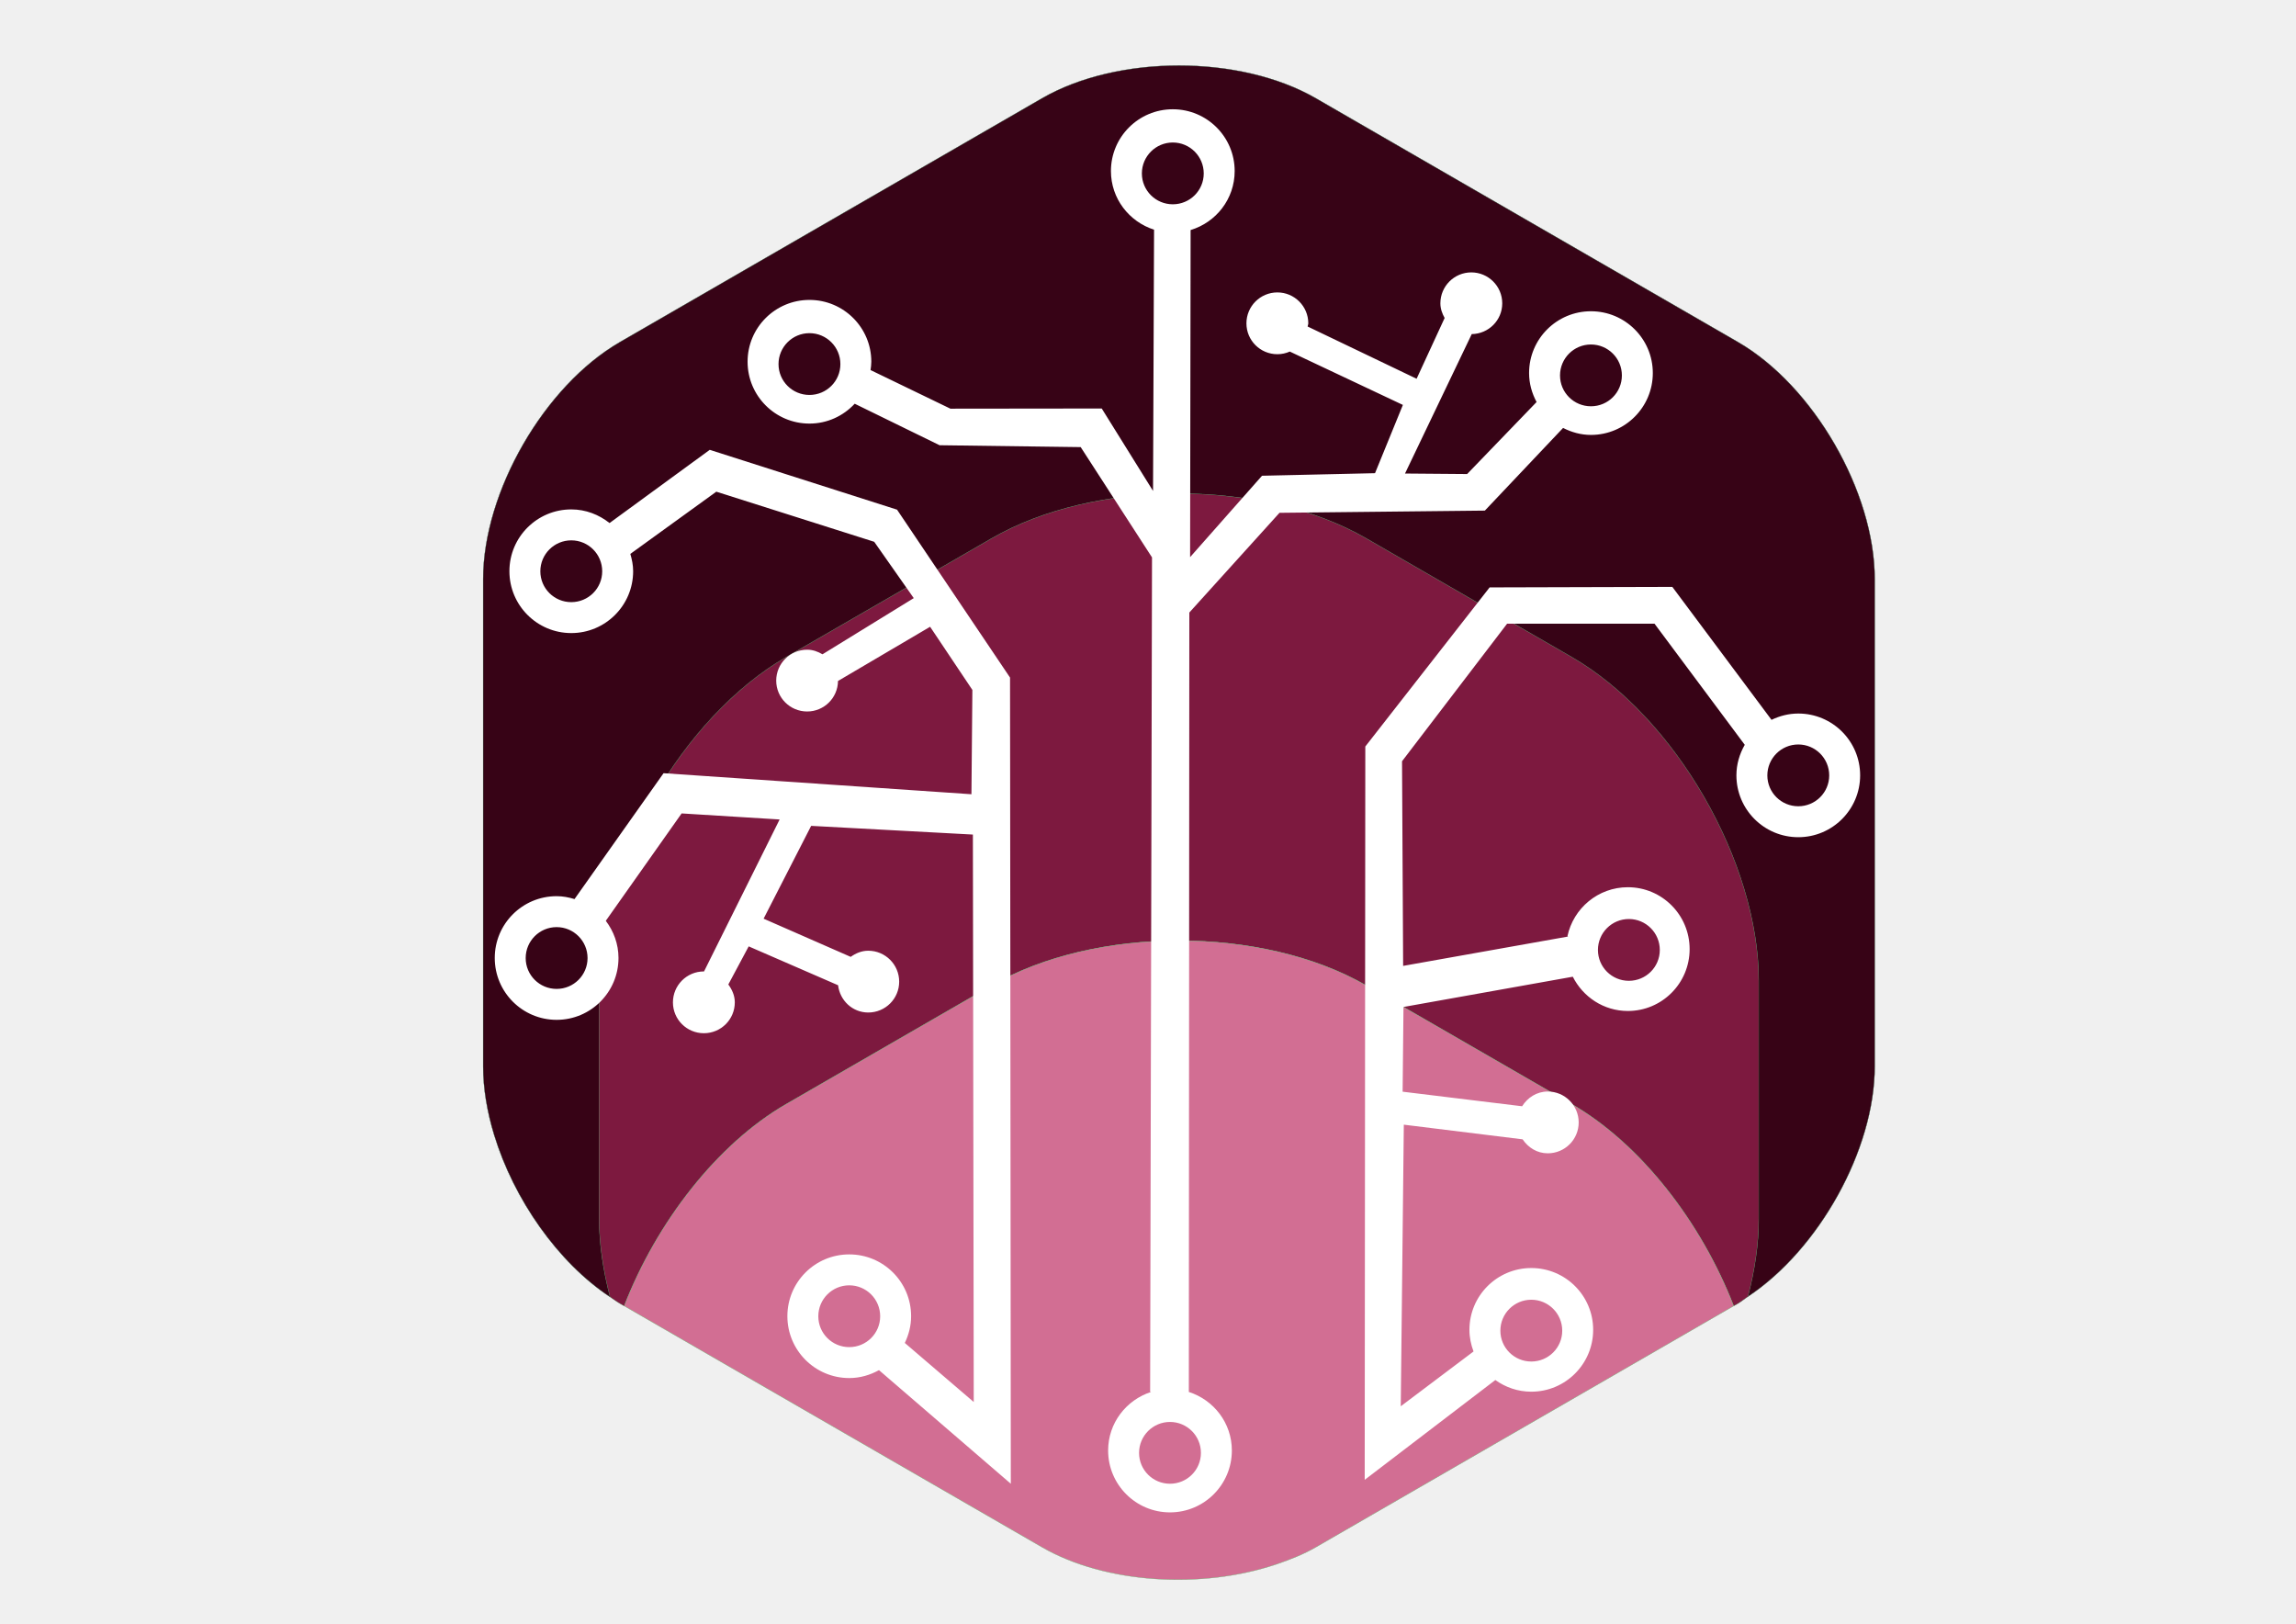
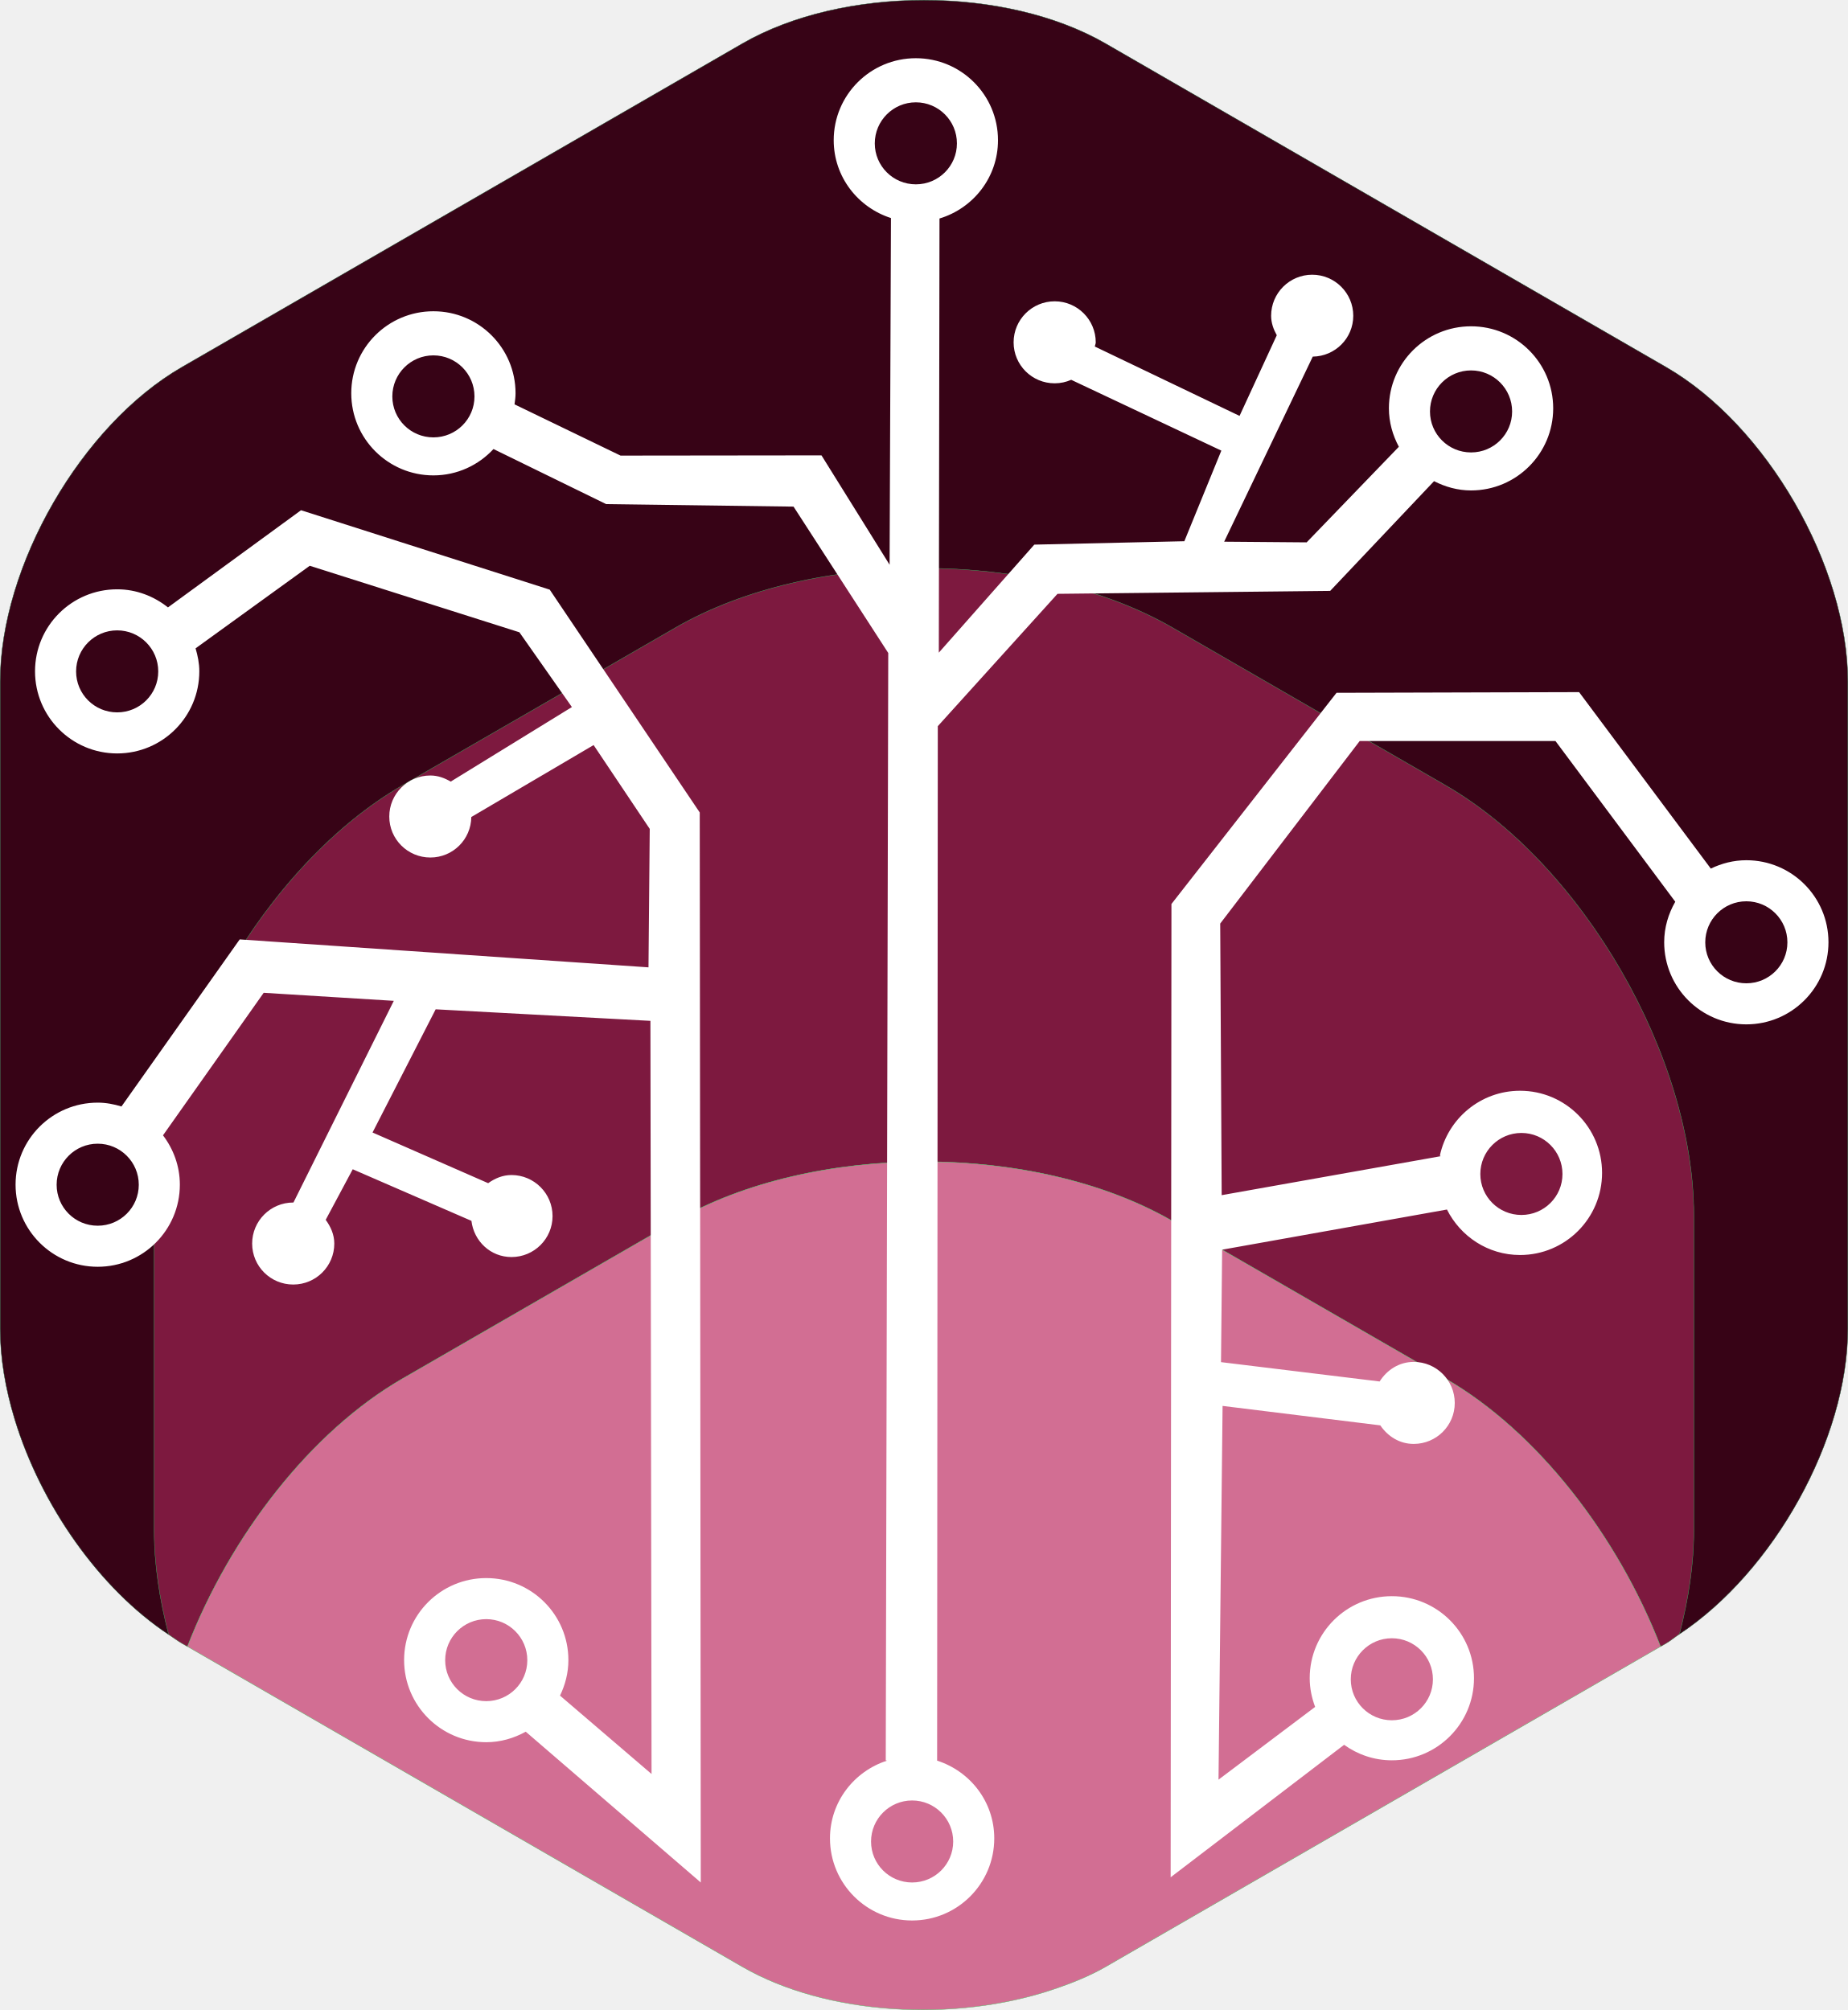
- <svg xmlns="http://www.w3.org/2000/svg" xmlns:ns1="http://vectornator.io" height="100%" stroke-miterlimit="10" style="fill-rule:nonzero;clip-rule:evenodd;stroke-linecap:round;stroke-linejoin:round;" version="1.1" viewBox="0 0 841.995 595.35" width="100%" xml:space="preserve" id="svg14">
+ <svg xmlns="http://www.w3.org/2000/svg" xmlns:ns1="http://vectornator.io" height="555.279" stroke-miterlimit="10" style="clip-rule:evenodd;fill-rule:nonzero;stroke-linecap:round;stroke-linejoin:round" version="1.1" viewBox="0 0 510.412 555.279" width="510.412" xml:space="preserve" id="svg14">
  <defs id="defs2" />
-   <g id="Calque-2" ns1:layerName="Calque 2">
-     <path d="M432.344 24.031C414.179 24.031 396.016 28.029 382.156 36.031L227.375 125.406C199.656 141.41 177.188 180.306 177.188 212.312L177.188 391.031C177.188 399.113 178.631 407.642 181.219 416.125C188.421 439.731 204.599 462.884 223.719 475.531C221.181 465.791 219.719 456.091 219.719 446.812L219.719 359.75C219.719 315.991 250.447 262.786 288.344 240.906L363.719 197.375C401.616 175.495 463.072 175.495 500.969 197.375L576.344 240.906C614.241 262.786 644.969 315.991 644.969 359.75L644.969 446.812C644.969 456.052 643.517 465.708 641 475.406C666.966 458.198 687.5 421.581 687.5 391.031L687.5 212.312C687.5 180.306 665.031 141.41 637.312 125.406L482.531 36.031C468.672 28.029 450.509 24.031 432.344 24.031Z" fill="#370316" fill-rule="nonzero" opacity="1" stroke="#154c2b" stroke-linecap="butt" stroke-linejoin="round" stroke-width="0.1" id="path4" />
-     <path d="M432.344 180.969C407.505 180.969 382.667 186.435 363.719 197.375L288.344 240.906C250.447 262.786 219.719 315.991 219.719 359.75L219.719 446.812C219.719 451.452 220.099 456.198 220.781 461C221.464 465.802 222.45 470.661 223.719 475.531C224.939 476.339 226.131 477.251 227.375 477.969L228.906 478.844C240.763 448.282 262.924 419.489 288.344 404.812L363.719 361.312C401.616 339.433 463.072 339.433 500.969 361.312L576.344 404.812C601.764 419.489 623.924 448.282 635.781 478.844L637.312 477.969C638.575 477.24 639.761 476.227 641 475.406C643.517 465.708 644.969 456.052 644.969 446.812L644.969 359.75C644.969 315.991 614.241 262.786 576.344 240.906L500.969 197.375C482.02 186.435 457.182 180.969 432.344 180.969Z" fill="#7d193f" fill-rule="nonzero" opacity="1" stroke="#31773e" stroke-linecap="butt" stroke-linejoin="round" stroke-width="0.1" id="path6" />
-     <path d="M432.344 344.906C419.926 344.906 407.507 346.273 395.824 349.007C384.14 351.741 373.193 355.843 363.719 361.312L326.031 383.062L288.344 404.812C275.634 412.151 263.739 423.018 253.539 435.871C243.339 448.724 234.835 463.563 228.906 478.844L305.531 523.078L382.156 567.312C393.801 574.036 408.461 577.893 423.606 578.927C438.751 579.96 454.381 578.169 467.969 573.594C470.553 572.724 473.086 571.793 475.527 570.76C477.968 569.726 480.317 568.591 482.531 567.312L559.156 523.078L635.781 478.844C629.853 463.563 621.348 448.724 611.149 435.871C600.949 423.018 589.054 412.151 576.344 404.812L538.656 383.062L500.969 361.312C491.495 355.843 480.547 351.741 468.864 349.007C457.18 346.273 444.761 344.906 432.344 344.906Z" fill="#d26e93" fill-rule="nonzero" opacity="1" stroke="#4ebc62" stroke-linecap="butt" stroke-linejoin="round" stroke-width="0.1" id="path8" />
+   <g id="Calque-2" ns1:layerName="Calque 2" transform="translate(-177.138,-23.9812)">
+     <path d="m 432.344,24.031 c -18.165,1e-4 -36.328,3.998 -50.188,12 L 227.375,125.406 c -27.719,16.004 -50.187,54.9 -50.187,86.906 v 178.719 c 0,8.082 1.443,16.611 4.031,25.094 7.202,23.606 23.38,46.759 42.5,59.406 -2.538,-9.74 -4,-19.44 -4,-28.719 V 359.75 c 0,-43.759 30.728,-96.964 68.625,-118.844 l 75.375,-43.531 c 37.897,-21.88 99.353,-21.88 137.25,0 l 75.375,43.531 c 37.897,21.88 68.625,75.085 68.625,118.844 v 87.062 c 0,9.24 -1.452,18.896 -3.969,28.594 25.966,-17.208 46.5,-53.825 46.5,-84.375 V 212.312 c 0,-32.006 -22.469,-70.902 -50.188,-86.906 L 482.531,36.031 c -13.859,-8.002 -32.022,-12 -50.187,-12 z" fill="#370316" fill-rule="nonzero" opacity="1" stroke="#154c2b" stroke-linecap="butt" stroke-linejoin="round" stroke-width="0.1" id="path4" />
+     <path d="m 432.344,180.969 c -24.839,0 -49.677,5.466 -68.625,16.406 l -75.375,43.531 c -37.897,21.88 -68.625,75.085 -68.625,118.844 v 87.062 c 0,4.64 0.38,9.386 1.062,14.188 0.683,4.802 1.669,9.661 2.938,14.531 1.22,0.808 2.412,1.72 3.656,2.438 l 1.531,0.875 c 11.857,-30.562 34.018,-59.355 59.438,-74.032 l 75.375,-43.5 c 37.897,-21.879 99.353,-21.879 137.25,0 l 75.375,43.5 c 25.42,14.677 47.58,43.47 59.437,74.032 l 1.531,-0.875 c 1.263,-0.729 2.449,-1.742 3.688,-2.563 2.517,-9.698 3.969,-19.354 3.969,-28.594 V 359.75 c 0,-43.759 -30.728,-96.964 -68.625,-118.844 l -75.375,-43.531 c -18.949,-10.94 -43.787,-16.406 -68.625,-16.406 z" fill="#7d193f" fill-rule="nonzero" opacity="1" stroke="#31773e" stroke-linecap="butt" stroke-linejoin="round" stroke-width="0.1" id="path6" />
+     <path d="m 432.344,344.906 c -12.418,0 -24.837,1.367 -36.52,4.101 -11.684,2.734 -22.631,6.836 -32.105,12.305 l -37.688,21.75 -37.687,21.75 c -12.71,7.339 -24.605,18.206 -34.805,31.059 -10.2,12.853 -18.704,27.692 -24.633,42.973 l 76.625,44.234 76.625,44.234 c 11.645,6.724 26.305,10.581 41.45,11.615 15.145,1.033 30.775,-0.758 44.363,-5.333 2.584,-0.87 5.117,-1.801 7.558,-2.834 2.441,-1.034 4.79,-2.169 7.004,-3.448 l 76.625,-44.234 76.625,-44.234 c -5.928,-15.281 -14.433,-30.12 -24.632,-42.973 -10.2,-12.853 -22.095,-23.72 -34.805,-31.059 l -37.688,-21.75 -37.687,-21.75 c -9.474,-5.469 -20.422,-9.571 -32.105,-12.305 -11.684,-2.734 -24.103,-4.101 -36.52,-4.101 z" fill="#d26e93" fill-rule="nonzero" opacity="1" stroke="#4ebc62" stroke-linecap="butt" stroke-linejoin="round" stroke-width="0.1" id="path8" />
  </g>
-   <g id="Calque-1" ns1:layerName="Calque 1">
-     <path d="M430.094 40.062C417.568 40.062 407.406 50.193 407.406 62.719C407.406 72.826 414.082 81.287 423.219 84.219L422.844 180L404.031 149.781L348.531 149.844L319.25 135.688C319.388 134.675 319.531 133.676 319.531 132.625C319.531 120.099 309.37 109.969 296.844 109.969C284.318 109.969 274.156 120.099 274.156 132.625C274.156 145.151 284.318 155.312 296.844 155.312C303.41 155.312 309.294 152.493 313.438 148.031L344.562 163.25L396.312 163.938L422.469 204.375L421.781 510.312L422.125 510.375C413.018 513.316 406.375 521.757 406.375 531.844C406.375 544.37 416.537 554.531 429.062 554.531C441.588 554.531 451.75 544.37 451.75 531.844C451.75 521.741 445.099 513.302 435.969 510.375L436.156 224.594L469.219 188.031L544.531 187.219L573.219 156.906C576.307 158.481 579.734 159.469 583.438 159.469C595.963 159.469 606.125 149.307 606.125 136.781C606.125 124.255 595.963 114.125 583.438 114.125C570.912 114.125 560.75 124.255 560.75 136.781C560.75 140.643 561.796 144.222 563.5 147.406L538.031 173.812L515.25 173.625L539.719 122.5C545.905 122.411 550.906 117.426 550.906 111.219C550.906 104.956 545.825 99.875 539.562 99.875C533.3 99.875 528.219 104.956 528.219 111.219C528.219 113.206 528.882 114.973 529.781 116.594L519.5 138.875L479.531 119.719C479.574 119.319 479.781 118.974 479.781 118.562C479.781 112.3 474.7 107.219 468.438 107.219C462.175 107.219 457.094 112.3 457.094 118.562C457.094 124.825 462.175 129.875 468.438 129.875C470.068 129.875 471.598 129.523 473 128.906L514.469 148.469L504.25 173.5L462.812 174.438L436.438 204.281L436.625 84.344C445.957 81.53 452.781 72.966 452.781 62.719C452.781 50.193 442.619 40.062 430.094 40.062ZM430.094 52.25C436.357 52.25 441.438 57.331 441.438 63.594C441.438 69.857 436.357 74.906 430.094 74.906C423.831 74.906 418.75 69.857 418.75 63.594C418.75 57.331 423.831 52.25 430.094 52.25ZM296.844 122.156C303.107 122.156 308.187 127.237 308.188 133.5C308.188 139.763 303.107 144.812 296.844 144.812C290.581 144.812 285.5 139.763 285.5 133.5C285.5 127.237 290.581 122.156 296.844 122.156ZM583.438 126.312C589.7 126.312 594.781 131.393 594.781 137.656C594.781 143.919 589.7 148.969 583.438 148.969C577.175 148.969 572.094 143.919 572.094 137.656C572.094 131.393 577.175 126.312 583.438 126.312ZM429.062 521.375C435.325 521.375 440.406 526.456 440.406 532.719C440.406 538.982 435.325 544.031 429.062 544.031C422.8 544.031 417.719 538.982 417.719 532.719C417.719 526.456 422.8 521.375 429.062 521.375ZM260.281 164.938L223.531 191.781C219.659 188.711 214.828 186.781 209.5 186.781C196.974 186.781 186.812 196.912 186.812 209.438C186.812 221.963 196.974 232.125 209.5 232.125C222.026 232.125 232.188 221.963 232.188 209.438C232.188 207.214 231.753 205.123 231.156 203.094L262.688 180.281L320.594 198.656L335.094 219.312L301.625 239.906C299.943 238.919 298.091 238.219 296 238.219C289.737 238.219 284.656 243.3 284.656 249.562C284.656 255.825 289.737 260.875 296 260.875C302.218 260.875 307.24 255.888 307.312 249.688L341.094 229.812L356.594 252.969L356.25 291.219L243.344 283.5L210.688 329.656C208.598 329.023 206.422 328.594 204.125 328.594C191.599 328.594 181.438 338.724 181.438 351.25C181.437 363.776 191.599 373.937 204.125 373.938C216.651 373.937 226.813 363.776 226.812 351.25C226.813 346.113 225.036 341.422 222.156 337.625L249.969 298.25L285.906 300.469L258.188 356.188C258.166 356.187 258.146 356.187 258.125 356.188C251.862 356.188 246.781 361.268 246.781 367.531C246.781 373.794 251.862 378.844 258.125 378.844C264.388 378.844 269.469 373.794 269.469 367.531C269.469 365.03 268.466 362.844 267.094 360.969L274.562 347L307.344 361.25C308.025 366.858 312.611 371.25 318.406 371.25C324.669 371.25 329.75 366.2 329.75 359.938C329.75 353.675 324.669 348.594 318.406 348.594C315.959 348.594 313.823 349.525 311.969 350.844L280.031 336.844L297.469 302.812L356.781 306L357.094 514.062L331.812 492.406C333.25 489.428 334.125 486.12 334.125 482.594C334.125 470.068 323.963 459.938 311.438 459.938C298.912 459.938 288.75 470.068 288.75 482.594C288.75 495.12 298.912 505.281 311.438 505.281C315.414 505.281 319.093 504.173 322.344 502.375L370.688 544.031L370.594 438.875L370.406 248.438L328.969 186.875L260.281 164.938ZM209.5 198.125C215.763 198.125 220.844 203.206 220.844 209.469C220.844 215.732 215.763 220.781 209.5 220.781C203.237 220.781 198.156 215.732 198.156 209.469C198.156 203.206 203.237 198.125 209.5 198.125ZM204.125 339.938C210.388 339.938 215.469 345.018 215.469 351.281C215.469 357.544 210.388 362.594 204.125 362.594C197.862 362.594 192.781 357.544 192.781 351.281C192.781 345.018 197.862 339.937 204.125 339.938ZM311.438 471.281C317.7 471.281 322.781 476.362 322.781 482.625C322.781 488.888 317.7 493.937 311.438 493.938C305.175 493.938 300.094 488.888 300.094 482.625C300.094 476.362 305.175 471.281 311.438 471.281ZM613.281 215.188L546.281 215.375L500.688 273.719L500.469 542.594L548.375 506C552.097 508.672 556.633 510.281 561.562 510.281C574.089 510.281 584.25 500.12 584.25 487.594C584.25 475.067 574.089 464.937 561.562 464.938C549.036 464.938 538.875 475.067 538.875 487.594C538.875 490.394 539.447 493.055 540.375 495.531L513.688 515.625L514.812 412.375L558.375 417.75C560.413 420.765 563.675 422.875 567.594 422.875C573.857 422.875 578.938 417.826 578.938 411.562C578.938 405.299 573.857 400.219 567.594 400.219C563.558 400.219 560.199 402.449 558.188 405.625L514.375 400.281L514.688 369.219L576.781 358.125C580.513 365.535 588.107 370.687 596.969 370.688C609.495 370.687 619.625 360.526 619.625 348C619.625 335.474 609.495 325.312 596.969 325.312C586.067 325.312 576.991 333.029 574.812 343.281L574.969 343.25C574.959 343.3 574.978 343.356 574.969 343.406L514.562 354.156L514.156 279.125L552.688 228.688L606.75 228.688L639.844 273.094C637.948 276.404 636.781 280.19 636.781 284.281C636.781 296.808 646.942 306.969 659.469 306.969C671.995 306.969 682.156 296.808 682.156 284.281C682.156 271.755 671.995 261.625 659.469 261.625C655.942 261.625 652.634 262.504 649.656 263.938L613.281 215.188ZM659.469 272.969C665.732 272.969 670.812 278.05 670.812 284.312C670.812 290.575 665.732 295.625 659.469 295.625C653.206 295.625 648.125 290.575 648.125 284.312C648.125 278.05 653.206 272.969 659.469 272.969ZM597.344 336.969C603.607 336.969 608.687 342.05 608.688 348.312C608.688 354.575 603.607 359.625 597.344 359.625C591.081 359.625 586 354.575 586 348.312C586 342.05 591.081 336.969 597.344 336.969ZM561.562 476.562C567.825 476.562 572.906 481.643 572.906 487.906C572.906 494.169 567.825 499.219 561.562 499.219C555.3 499.219 550.219 494.169 550.219 487.906C550.219 481.643 555.3 476.562 561.562 476.562Z" fill="#ffffff" fill-rule="nonzero" opacity="1" stroke="none" id="path11" />
+   <g id="Calque-1" ns1:layerName="Calque 1" transform="translate(-177.138,-23.9812)">
+     <path d="m 430.094,40.062 c -12.526,0 -22.688,10.13 -22.688,22.656 0,10.108 6.676,18.568 15.813,21.5 L 422.844,180 l -18.813,-30.219 -55.5,0.063 -29.281,-14.156 c 0.138,-1.013 0.281,-2.012 0.281,-3.063 0,-12.526 -10.161,-22.656 -22.687,-22.656 -12.526,0 -22.688,10.13 -22.688,22.656 0,12.526 10.162,22.687 22.688,22.687 6.566,0 12.45,-2.819 16.594,-7.281 l 31.124,15.219 51.75,0.688 26.157,40.437 -0.688,305.937 0.344,0.063 c -9.107,2.941 -15.75,11.382 -15.75,21.469 0,12.526 10.162,22.687 22.687,22.687 12.526,0 22.688,-10.161 22.688,-22.687 0,-10.103 -6.651,-18.542 -15.781,-21.469 l 0.187,-285.781 33.063,-36.563 75.312,-0.812 28.688,-30.313 c 3.088,1.575 6.515,2.563 10.219,2.563 12.525,0 22.687,-10.162 22.687,-22.688 0,-12.526 -10.162,-22.656 -22.687,-22.656 -12.526,0 -22.688,10.13 -22.688,22.656 0,3.862 1.046,7.441 2.75,10.625 l -25.469,26.406 -22.781,-0.187 24.469,-51.125 c 6.186,-0.089 11.187,-5.074 11.187,-11.281 0,-6.263 -5.081,-11.344 -11.344,-11.344 -6.262,0 -11.343,5.081 -11.343,11.344 0,1.987 0.663,3.754 1.562,5.375 L 519.5,138.875 479.531,119.719 c 0.043,-0.4 0.25,-0.745 0.25,-1.157 0,-6.262 -5.081,-11.343 -11.343,-11.343 -6.263,0 -11.344,5.081 -11.344,11.343 0,6.263 5.081,11.313 11.344,11.313 1.63,0 3.16,-0.352 4.562,-0.969 l 41.469,19.563 -10.219,25.031 -41.438,0.938 -26.374,29.843 0.187,-119.937 c 9.332,-2.814 16.156,-11.378 16.156,-21.625 0,-12.526 -10.162,-22.656 -22.687,-22.656 z m 0,12.188 c 6.263,0 11.344,5.081 11.344,11.344 0,6.263 -5.081,11.312 -11.344,11.312 -6.263,0 -11.344,-5.05 -11.344,-11.312 0,-6.263 5.081,-11.344 11.344,-11.344 z m -133.25,69.906 c 6.263,0 11.343,5.081 11.344,11.344 0,6.263 -5.081,11.312 -11.344,11.312 -6.263,0 -11.344,-5.049 -11.344,-11.312 0,-6.263 5.081,-11.344 11.344,-11.344 z m 286.594,4.156 c 6.262,0 11.343,5.081 11.343,11.344 0,6.263 -5.081,11.313 -11.343,11.313 -6.263,0 -11.344,-5.05 -11.344,-11.313 0,-6.263 5.081,-11.344 11.344,-11.344 z M 429.062,521.375 c 6.263,0 11.344,5.081 11.344,11.344 0,6.263 -5.081,11.312 -11.344,11.312 -6.262,0 -11.343,-5.049 -11.343,-11.312 0,-6.263 5.081,-11.344 11.343,-11.344 z m -168.781,-356.437 -36.75,26.843 c -3.872,-3.07 -8.703,-5 -14.031,-5 -12.526,0 -22.688,10.131 -22.688,22.657 0,12.525 10.162,22.687 22.688,22.687 12.526,0 22.688,-10.162 22.688,-22.687 0,-2.224 -0.435,-4.315 -1.032,-6.344 l 31.532,-22.813 57.906,18.375 14.5,20.656 -33.469,20.594 c -1.682,-0.987 -3.534,-1.687 -5.625,-1.687 -6.263,0 -11.344,5.081 -11.344,11.343 0,6.263 5.081,11.313 11.344,11.313 6.218,0 11.24,-4.987 11.312,-11.187 l 33.782,-19.876 15.5,23.157 -0.344,38.25 -112.906,-7.719 -32.656,46.156 c -2.09,-0.633 -4.266,-1.062 -6.563,-1.062 -12.526,0 -22.687,10.13 -22.687,22.656 -10e-4,12.526 10.161,22.687 22.687,22.688 12.526,-10e-4 22.688,-10.162 22.687,-22.688 10e-4,-5.137 -1.776,-9.828 -4.656,-13.625 l 27.813,-39.375 35.937,2.219 -27.718,55.719 c -0.022,-10e-4 -0.042,-10e-4 -0.063,0 -6.263,0 -11.344,5.08 -11.344,11.343 0,6.263 5.081,11.313 11.344,11.313 6.263,0 11.344,-5.05 11.344,-11.313 0,-2.501 -1.003,-4.687 -2.375,-6.562 l 7.468,-13.969 32.782,14.25 c 0.681,5.608 5.267,10 11.062,10 6.263,0 11.344,-5.05 11.344,-11.312 0,-6.263 -5.081,-11.344 -11.344,-11.344 -2.447,0 -4.583,0.931 -6.437,2.25 l -31.938,-14 17.438,-34.032 59.312,3.188 0.313,208.062 -25.282,-21.656 c 1.438,-2.978 2.313,-6.286 2.313,-9.812 0,-12.526 -10.162,-22.656 -22.687,-22.656 -12.526,0 -22.688,10.13 -22.688,22.656 0,12.526 10.162,22.687 22.688,22.687 3.976,0 7.655,-1.108 10.906,-2.906 l 48.344,41.656 -0.094,-105.156 -0.188,-190.437 -41.437,-61.563 z M 209.5,198.125 c 6.263,0 11.344,5.081 11.344,11.344 0,6.263 -5.081,11.312 -11.344,11.312 -6.263,0 -11.344,-5.049 -11.344,-11.312 0,-6.263 5.081,-11.344 11.344,-11.344 z m -5.375,141.813 c 6.263,0 11.344,5.08 11.344,11.343 0,6.263 -5.081,11.313 -11.344,11.313 -6.263,0 -11.344,-5.05 -11.344,-11.313 0,-6.263 5.081,-11.344 11.344,-11.343 z m 107.313,131.343 c 6.262,0 11.343,5.081 11.343,11.344 0,6.263 -5.081,11.312 -11.343,11.313 -6.263,0 -11.344,-5.05 -11.344,-11.313 0,-6.263 5.081,-11.344 11.344,-11.344 z m 301.843,-256.093 -67,0.187 -45.593,58.344 -0.219,268.875 L 548.375,506 c 3.722,2.672 8.258,4.281 13.187,4.281 12.527,0 22.688,-10.161 22.688,-22.687 0,-12.527 -10.161,-22.657 -22.688,-22.656 -12.526,0 -22.687,10.129 -22.687,22.656 0,2.8 0.572,5.461 1.5,7.937 l -26.687,20.094 1.124,-103.25 43.563,5.375 c 2.038,3.015 5.3,5.125 9.219,5.125 6.263,0 11.344,-5.049 11.344,-11.313 0,-6.263 -5.081,-11.343 -11.344,-11.343 -4.036,0 -7.395,2.23 -9.406,5.406 l -43.813,-5.344 0.313,-31.062 62.093,-11.094 c 3.732,7.41 11.326,12.562 20.188,12.563 12.526,-10e-4 22.656,-10.162 22.656,-22.688 0,-12.526 -10.13,-22.688 -22.656,-22.688 -10.902,0 -19.978,7.717 -22.157,17.969 l 0.157,-0.031 c -0.01,0.05 0.009,0.106 0,0.156 l -60.407,10.75 -0.406,-75.031 38.532,-50.437 h 54.062 l 33.094,44.406 c -1.896,3.31 -3.063,7.096 -3.063,11.187 0,12.527 10.161,22.688 22.688,22.688 12.526,0 22.687,-10.161 22.687,-22.688 0,-12.526 -10.161,-22.656 -22.687,-22.656 -3.527,0 -6.835,0.879 -9.813,2.313 z m 46.188,57.781 c 6.263,0 11.343,5.081 11.343,11.343 0,6.263 -5.08,11.313 -11.343,11.313 -6.263,0 -11.344,-5.05 -11.344,-11.313 0,-6.262 5.081,-11.343 11.344,-11.343 z m -62.125,64 c 6.263,0 11.343,5.081 11.344,11.343 0,6.263 -5.081,11.313 -11.344,11.313 -6.263,0 -11.344,-5.05 -11.344,-11.313 0,-6.262 5.081,-11.343 11.344,-11.343 z m -35.782,139.593 c 6.263,0 11.344,5.081 11.344,11.344 0,6.263 -5.081,11.313 -11.344,11.313 -6.262,0 -11.343,-5.05 -11.343,-11.313 0,-6.263 5.081,-11.344 11.343,-11.344 z" fill="#ffffff" fill-rule="nonzero" opacity="1" stroke="none" id="path11" />
  </g>
</svg>
